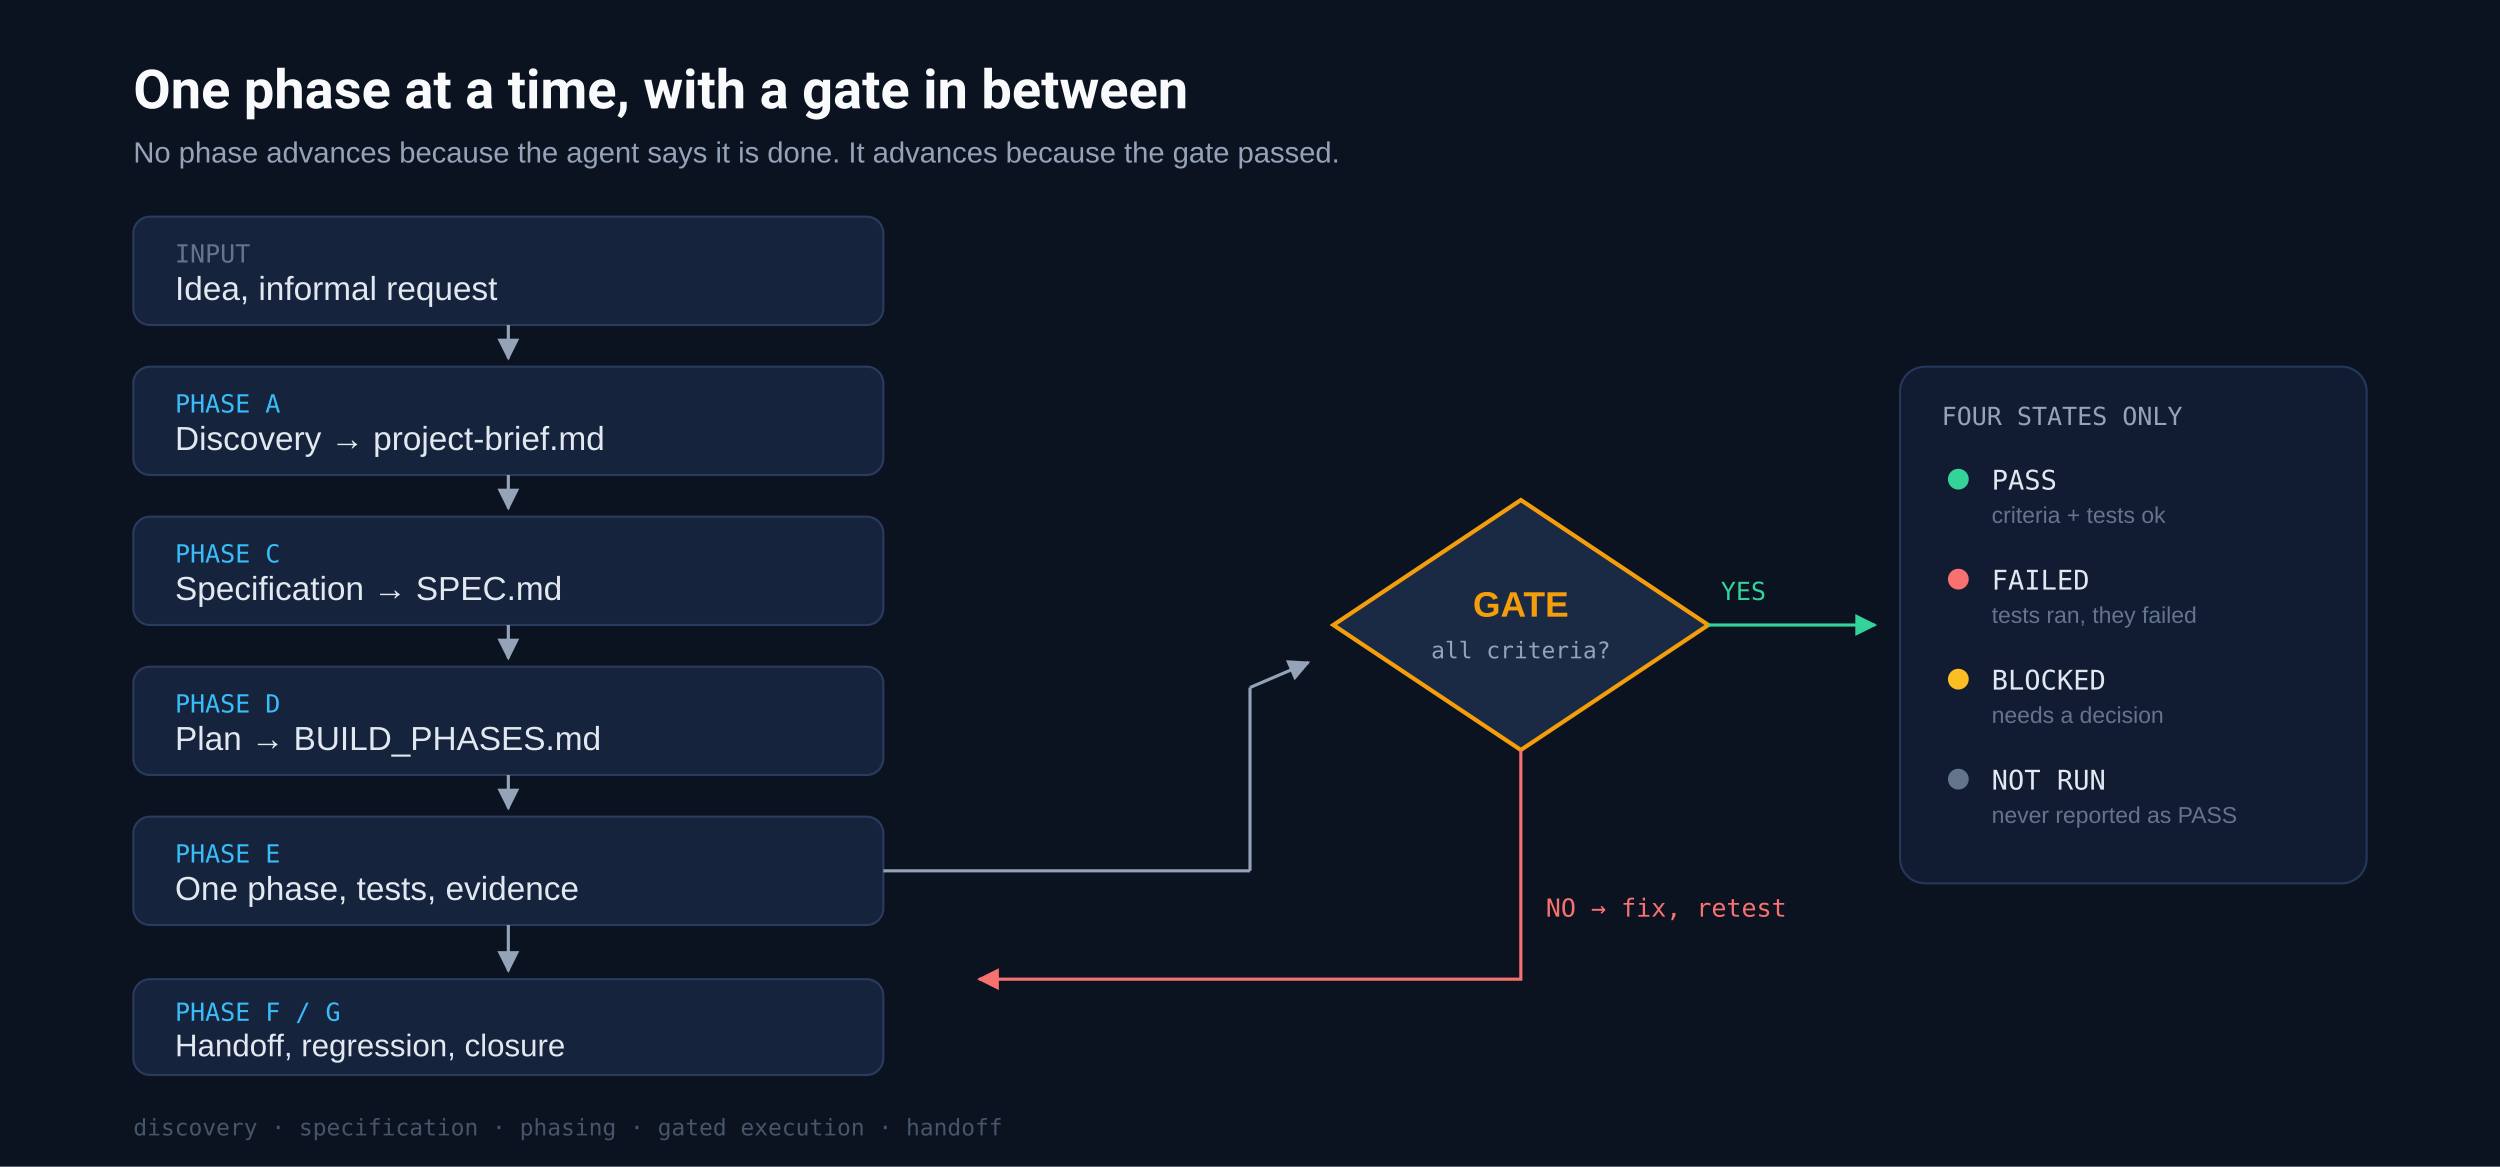
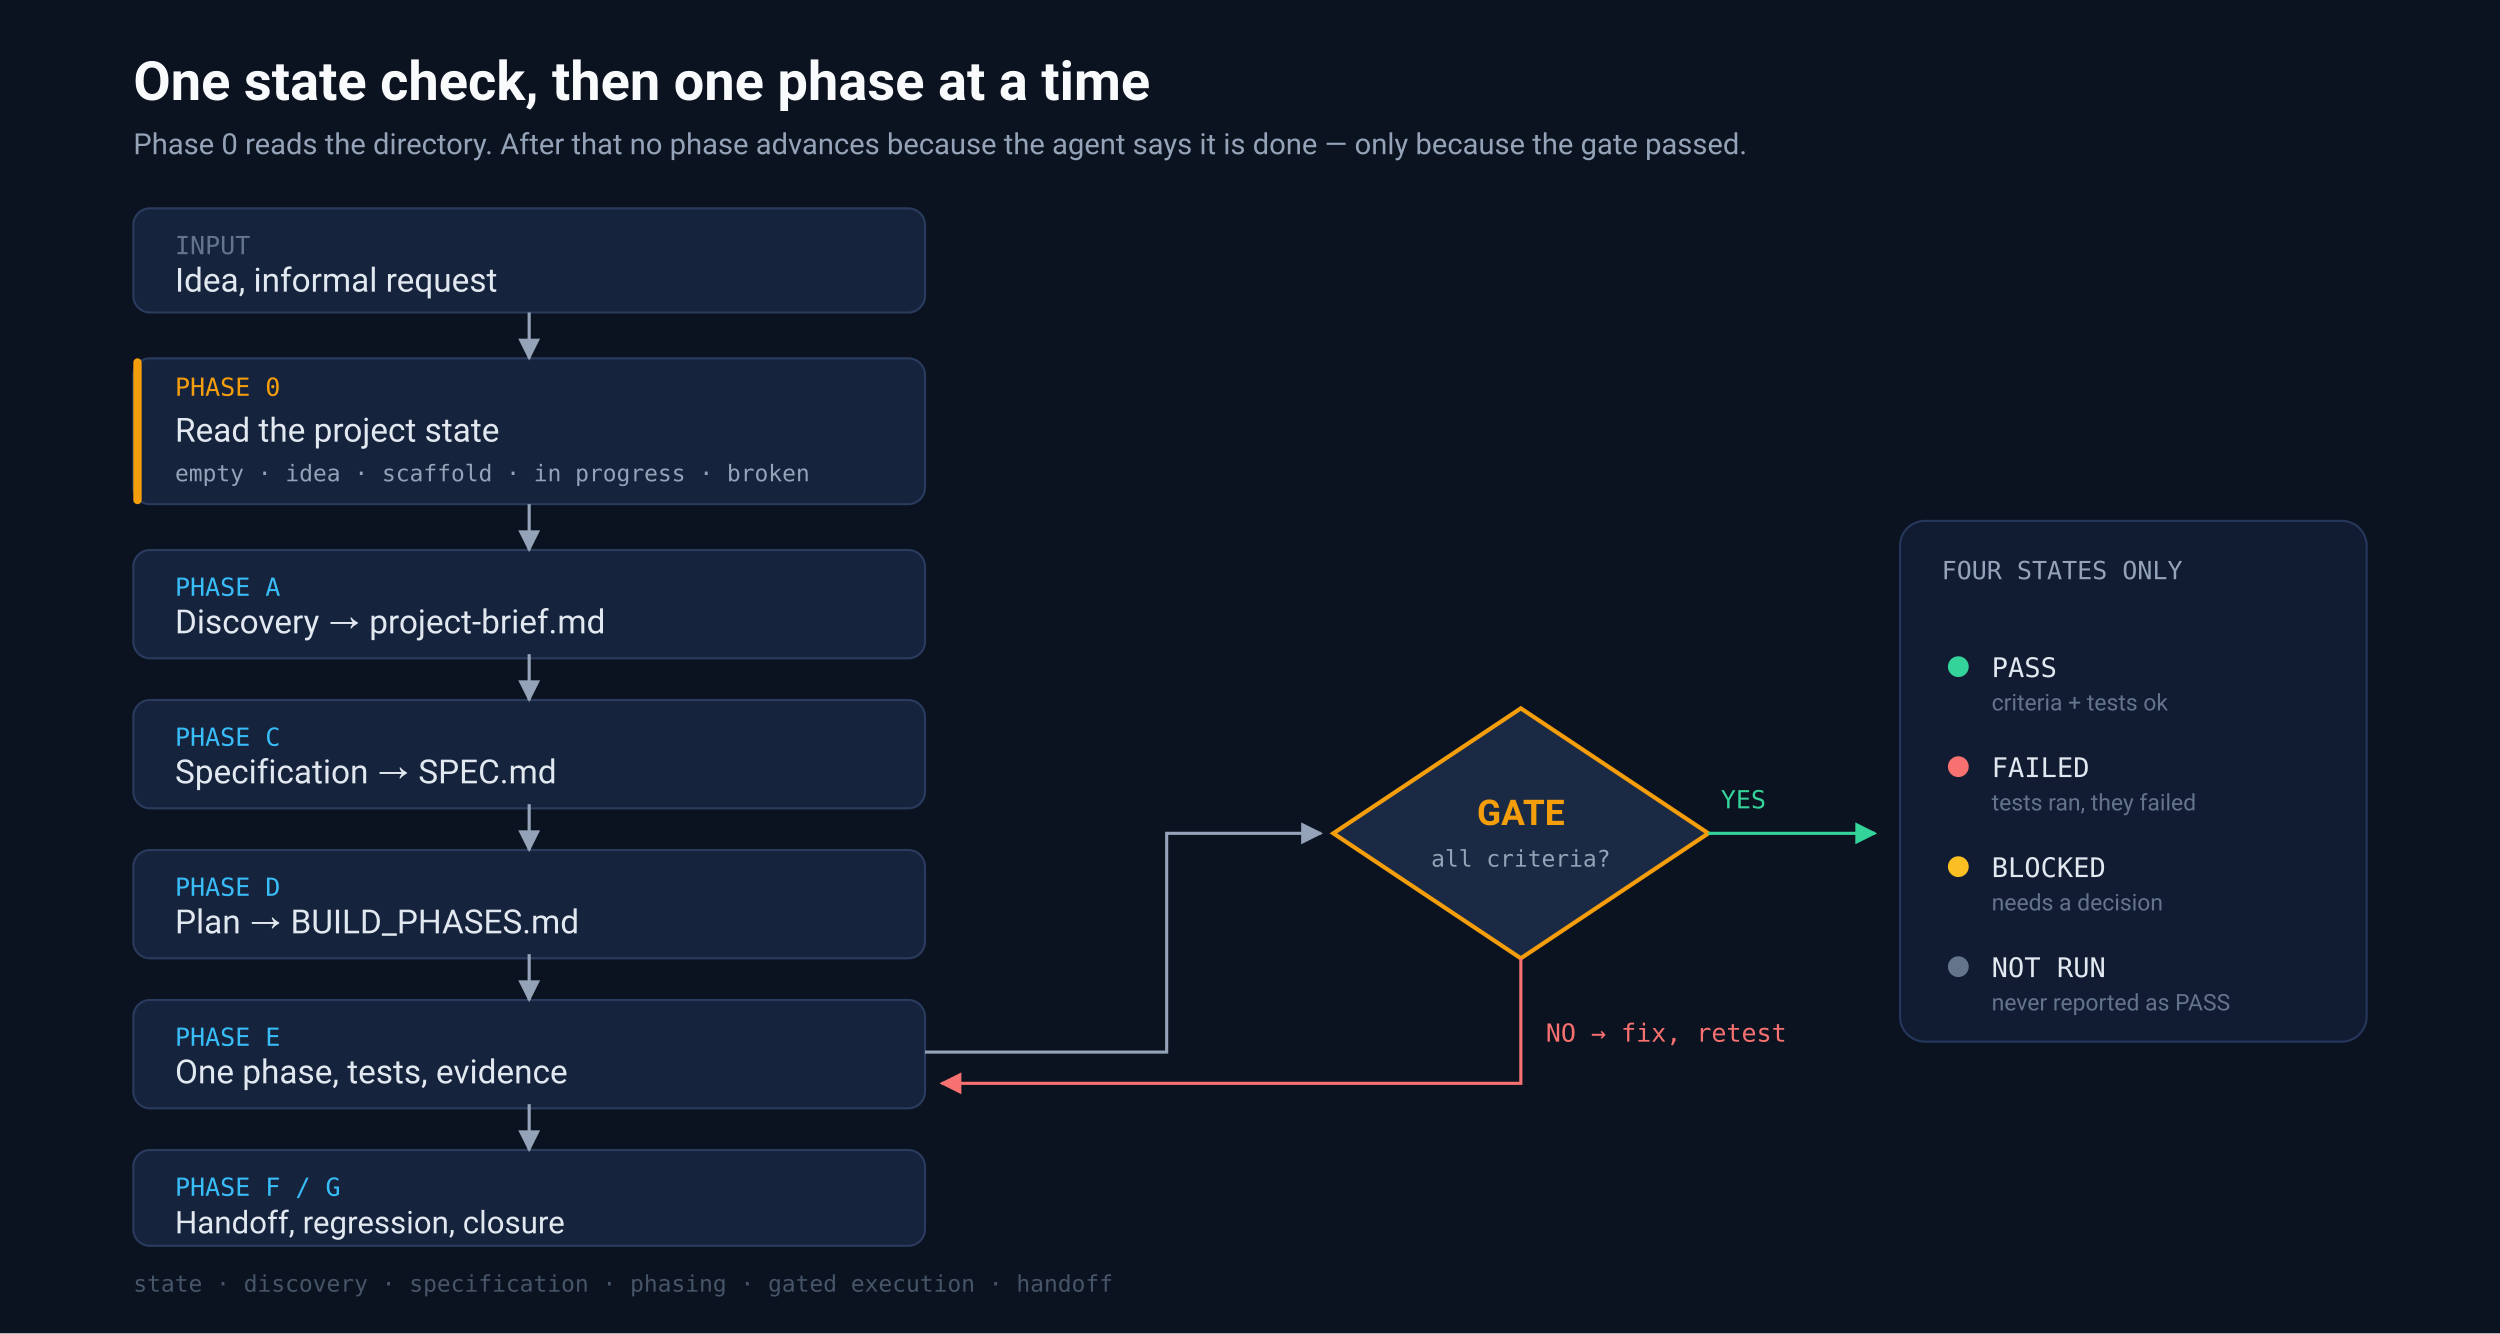
- <svg xmlns="http://www.w3.org/2000/svg" width="1200" height="560" viewBox="0 0 1200 560" role="img" aria-label="Phased build pipeline with a quality gate and four outcome states">
+ <svg xmlns="http://www.w3.org/2000/svg" width="1200" height="640" viewBox="0 0 1200 640" role="img" aria-label="Phased build pipeline: project state, then phases with a gate and four outcome states">
  <defs>
    <marker id="arrow" viewBox="0 0 10 10" refX="9" refY="5" markerWidth="7" markerHeight="7" orient="auto-start-reverse">
      <path d="M 0 0 L 10 5 L 0 10 z" fill="#94A3B8" />
    </marker>
    <marker id="arrowNo" viewBox="0 0 10 10" refX="9" refY="5" markerWidth="7" markerHeight="7" orient="auto-start-reverse">
      <path d="M 0 0 L 10 5 L 0 10 z" fill="#F87171" />
    </marker>
    <marker id="arrowYes" viewBox="0 0 10 10" refX="9" refY="5" markerWidth="7" markerHeight="7" orient="auto-start-reverse">
      <path d="M 0 0 L 10 5 L 0 10 z" fill="#34D399" />
    </marker>
  </defs>
-   <rect width="1200" height="560" fill="#0B1220" />
-   <text x="64" y="52" font-family="ui-sans-serif, -apple-system, 'Segoe UI', Roboto, Arial, sans-serif" font-size="26" font-weight="700" fill="#F8FAFC">One phase at a time, with a gate in between</text>
-   <text x="64" y="78" font-family="ui-sans-serif, 'Segoe UI', Arial, sans-serif" font-size="14" fill="#94A3B8">No phase advances because the agent says it is done. It advances because the gate passed.</text>
-   <g font-family="ui-sans-serif, 'Segoe UI', Arial, sans-serif">
-     <rect x="64" y="104" width="360" height="52" rx="8" fill="#16233D" stroke="#2A3B5E" />
-     <text x="84" y="126" font-size="12" font-family="ui-monospace, Consolas, monospace" fill="#64748B">INPUT</text>
-     <text x="84" y="144" font-size="16" fill="#E2E8F0">Idea, informal request</text>
-     <rect x="64" y="176" width="360" height="52" rx="8" fill="#16233D" stroke="#2A3B5E" />
-     <text x="84" y="198" font-size="12" font-family="ui-monospace, Consolas, monospace" fill="#38BDF8">PHASE A</text>
-     <text x="84" y="216" font-size="16" fill="#E2E8F0">Discovery → project-brief.md</text>
-     <rect x="64" y="248" width="360" height="52" rx="8" fill="#16233D" stroke="#2A3B5E" />
-     <text x="84" y="270" font-size="12" font-family="ui-monospace, Consolas, monospace" fill="#38BDF8">PHASE C</text>
-     <text x="84" y="288" font-size="16" fill="#E2E8F0">Specification → SPEC.md</text>
-     <rect x="64" y="320" width="360" height="52" rx="8" fill="#16233D" stroke="#2A3B5E" />
-     <text x="84" y="342" font-size="12" font-family="ui-monospace, Consolas, monospace" fill="#38BDF8">PHASE D</text>
-     <text x="84" y="360" font-size="16" fill="#E2E8F0">Plan → BUILD_PHASES.md</text>
-     <rect x="64" y="392" width="360" height="52" rx="8" fill="#16233D" stroke="#2A3B5E" />
-     <text x="84" y="414" font-size="12" font-family="ui-monospace, Consolas, monospace" fill="#38BDF8">PHASE E</text>
-     <text x="84" y="432" font-size="16" fill="#E2E8F0">One phase, tests, evidence</text>
-     <rect x="64" y="470" width="360" height="46" rx="8" fill="#16233D" stroke="#2A3B5E" />
-     <text x="84" y="490" font-size="12" font-family="ui-monospace, Consolas, monospace" fill="#38BDF8">PHASE F / G</text>
-     <text x="84" y="507" font-size="15" fill="#E2E8F0">Handoff, regression, closure</text>
+   <rect width="1200" height="640" fill="#0B1220" />
+   <text x="64" y="48" font-family="ui-sans-serif, -apple-system, 'Segoe UI', Roboto, Helvetica, Arial, sans-serif" font-size="26" font-weight="700" fill="#F8FAFC">One state check, then one phase at a time</text>
+   <text x="64" y="74" font-family="ui-sans-serif, -apple-system, 'Segoe UI', Roboto, Helvetica, Arial, sans-serif" font-size="14" font-weight="400" fill="#94A3B8">Phase 0 reads the directory. After that no phase advances because the agent says it is done — only because the gate passed.</text>
+   <g>
+     <rect x="64" y="100" width="380" height="50" rx="8" fill="#16233D" stroke="#2A3B5E" />
+     <text x="84" y="122" font-family="ui-monospace, Consolas, monospace" font-size="12" font-weight="400" fill="#64748B">INPUT</text>
+     <text x="84" y="140" font-family="ui-sans-serif, -apple-system, 'Segoe UI', Roboto, Helvetica, Arial, sans-serif" font-size="16" font-weight="400" fill="#E2E8F0">Idea, informal request</text>
+   </g>
+   <g>
+     <rect x="64" y="172" width="380" height="70" rx="8" fill="#16233D" stroke="#2A3B5E" />
+     <rect x="64" y="172" width="4" height="70" rx="2" fill="#F59E0B" />
+     <text x="84" y="190" font-family="ui-monospace, Consolas, monospace" font-size="12" font-weight="400" fill="#F59E0B">PHASE 0</text>
+     <text x="84" y="212" font-family="ui-sans-serif, -apple-system, 'Segoe UI', Roboto, Helvetica, Arial, sans-serif" font-size="16" font-weight="400" fill="#E2E8F0">Read the project state</text>
+     <text x="84" y="231" font-family="ui-monospace, Consolas, monospace" font-size="11" font-weight="400" fill="#94A3B8">empty · idea · scaffold · in progress · broken</text>
+   </g>
+   <g>
+     <rect x="64" y="264" width="380" height="52" rx="8" fill="#16233D" stroke="#2A3B5E" />
+     <text x="84" y="286" font-family="ui-monospace, Consolas, monospace" font-size="12" font-weight="400" fill="#38BDF8">PHASE A</text>
+     <text x="84" y="304" font-family="ui-sans-serif, -apple-system, 'Segoe UI', Roboto, Helvetica, Arial, sans-serif" font-size="16" font-weight="400" fill="#E2E8F0">Discovery → project-brief.md</text>
+   </g>
+   <g>
+     <rect x="64" y="336" width="380" height="52" rx="8" fill="#16233D" stroke="#2A3B5E" />
+     <text x="84" y="358" font-family="ui-monospace, Consolas, monospace" font-size="12" font-weight="400" fill="#38BDF8">PHASE C</text>
+     <text x="84" y="376" font-family="ui-sans-serif, -apple-system, 'Segoe UI', Roboto, Helvetica, Arial, sans-serif" font-size="16" font-weight="400" fill="#E2E8F0">Specification → SPEC.md</text>
+   </g>
+   <g>
+     <rect x="64" y="408" width="380" height="52" rx="8" fill="#16233D" stroke="#2A3B5E" />
+     <text x="84" y="430" font-family="ui-monospace, Consolas, monospace" font-size="12" font-weight="400" fill="#38BDF8">PHASE D</text>
+     <text x="84" y="448" font-family="ui-sans-serif, -apple-system, 'Segoe UI', Roboto, Helvetica, Arial, sans-serif" font-size="16" font-weight="400" fill="#E2E8F0">Plan → BUILD_PHASES.md</text>
+   </g>
+   <g>
+     <rect x="64" y="480" width="380" height="52" rx="8" fill="#16233D" stroke="#2A3B5E" />
+     <text x="84" y="502" font-family="ui-monospace, Consolas, monospace" font-size="12" font-weight="400" fill="#38BDF8">PHASE E</text>
+     <text x="84" y="520" font-family="ui-sans-serif, -apple-system, 'Segoe UI', Roboto, Helvetica, Arial, sans-serif" font-size="16" font-weight="400" fill="#E2E8F0">One phase, tests, evidence</text>
+   </g>
+   <g>
+     <rect x="64" y="552" width="380" height="46" rx="8" fill="#16233D" stroke="#2A3B5E" />
+     <text x="84" y="574" font-family="ui-monospace, Consolas, monospace" font-size="12" font-weight="400" fill="#38BDF8">PHASE F / G</text>
+     <text x="84" y="592" font-family="ui-sans-serif, -apple-system, 'Segoe UI', Roboto, Helvetica, Arial, sans-serif" font-size="15" font-weight="400" fill="#E2E8F0">Handoff, regression, closure</text>
  </g>
  <g stroke="#94A3B8" stroke-width="1.5" marker-end="url(#arrow)">
-     <line x1="244" y1="156" x2="244" y2="172" />
-     <line x1="244" y1="228" x2="244" y2="244" />
-     <line x1="244" y1="300" x2="244" y2="316" />
-     <line x1="244" y1="372" x2="244" y2="388" />
-     <line x1="244" y1="444" x2="244" y2="466" />
+     <line x1="254" y1="150" x2="254" y2="172" />
+     <line x1="254" y1="242" x2="254" y2="264" />
+     <line x1="254" y1="314" x2="254" y2="336" />
+     <line x1="254" y1="386" x2="254" y2="408" />
+     <line x1="254" y1="458" x2="254" y2="480" />
+     <line x1="254" y1="530" x2="254" y2="552" />
  </g>
-   <g>
-     <path d="M 640 300 L 730 240 L 820 300 L 730 360 Z" fill="#1B2A44" stroke="#F59E0B" stroke-width="2" />
-     <text x="730" y="296" text-anchor="middle" font-family="ui-sans-serif, 'Segoe UI', Arial, sans-serif" font-size="17" font-weight="700" fill="#F59E0B">GATE</text>
-     <text x="730" y="316" text-anchor="middle" font-family="ui-monospace, Consolas, monospace" font-size="11" fill="#94A3B8">all criteria?</text>
-   </g>
-   <line x1="424" y1="418" x2="600" y2="418" stroke="#94A3B8" stroke-width="1.5" />
-   <line x1="600" y1="418" x2="600" y2="330" stroke="#94A3B8" stroke-width="1.5" />
-   <line x1="600" y1="330" x2="628" y2="318" stroke="#94A3B8" stroke-width="1.5" marker-end="url(#arrow)" />
-   <path d="M 730 360 L 730 470 L 470 470" fill="none" stroke="#F87171" stroke-width="1.5" marker-end="url(#arrowNo)" />
-   <text x="742" y="440" font-family="ui-monospace, Consolas, monospace" font-size="12" fill="#F87171">NO → fix, retest</text>
-   <path d="M 820 300 L 900 300" fill="none" stroke="#34D399" stroke-width="1.5" marker-end="url(#arrowYes)" />
-   <text x="826" y="288" font-family="ui-monospace, Consolas, monospace" font-size="12" fill="#34D399">YES</text>
-   <g>
-     <rect x="912" y="176" width="224" height="248" rx="12" fill="#111C33" stroke="#26375C" />
-     <text x="932" y="204" font-family="ui-monospace, Consolas, monospace" font-size="12" fill="#94A3B8">FOUR STATES ONLY</text>
-     <circle cx="940" cy="230" r="5" fill="#34D399" />
-     <text x="956" y="235" font-family="ui-monospace, Consolas, monospace" font-size="13" fill="#E2E8F0">PASS</text>
-     <text x="956" y="251" font-family="ui-sans-serif, 'Segoe UI', Arial, sans-serif" font-size="11" fill="#64748B">criteria + tests ok</text>
-     <circle cx="940" cy="278" r="5" fill="#F87171" />
-     <text x="956" y="283" font-family="ui-monospace, Consolas, monospace" font-size="13" fill="#E2E8F0">FAILED</text>
-     <text x="956" y="299" font-family="ui-sans-serif, 'Segoe UI', Arial, sans-serif" font-size="11" fill="#64748B">tests ran, they failed</text>
-     <circle cx="940" cy="326" r="5" fill="#FBBF24" />
-     <text x="956" y="331" font-family="ui-monospace, Consolas, monospace" font-size="13" fill="#E2E8F0">BLOCKED</text>
-     <text x="956" y="347" font-family="ui-sans-serif, 'Segoe UI', Arial, sans-serif" font-size="11" fill="#64748B">needs a decision</text>
-     <circle cx="940" cy="374" r="5" fill="#64748B" />
-     <text x="956" y="379" font-family="ui-monospace, Consolas, monospace" font-size="13" fill="#E2E8F0">NOT RUN</text>
-     <text x="956" y="395" font-family="ui-sans-serif, 'Segoe UI', Arial, sans-serif" font-size="11" fill="#64748B">never reported as PASS</text>
-   </g>
-   <text x="64" y="545" font-family="ui-monospace, Consolas, monospace" font-size="11" fill="#475569">
-     discovery · specification · phasing · gated execution · handoff
-   </text>
+   <path d="M 640 400 L 730 340 L 820 400 L 730 460 Z" fill="#1B2A44" stroke="#F59E0B" stroke-width="2" />
+   <text x="730" y="396" font-family="ui-sans-serif, -apple-system, 'Segoe UI', Roboto, Helvetica, Arial, sans-serif" font-size="17" font-weight="700" fill="#F59E0B" text-anchor="middle">GATE</text>
+   <text x="730" y="416" font-family="ui-monospace, Consolas, monospace" font-size="11" font-weight="400" fill="#94A3B8" text-anchor="middle">all criteria?</text>
+   <path d="M 444 505 L 560 505 L 560 400 L 634 400" fill="none" stroke="#94A3B8" stroke-width="1.5" marker-end="url(#arrow)" />
+   <path d="M 730 460 L 730 520 L 452 520" fill="none" stroke="#F87171" stroke-width="1.5" marker-end="url(#arrowNo)" />
+   <text x="742" y="500" font-family="ui-monospace, Consolas, monospace" font-size="12" font-weight="400" fill="#F87171">NO → fix, retest</text>
+   <path d="M 820 400 L 900 400" fill="none" stroke="#34D399" stroke-width="1.5" marker-end="url(#arrowYes)" />
+   <text x="826" y="388" font-family="ui-monospace, Consolas, monospace" font-size="12" font-weight="400" fill="#34D399">YES</text>
+   <rect x="912" y="250" width="224" height="250" rx="12" fill="#111C33" stroke="#26375C" />
+   <text x="932" y="278" font-family="ui-monospace, Consolas, monospace" font-size="12" font-weight="400" fill="#94A3B8">FOUR STATES ONLY</text>
+   <circle cx="940" cy="320" r="5" fill="#34D399" />
+   <text x="956" y="325" font-family="ui-monospace, Consolas, monospace" font-size="13" font-weight="400" fill="#E2E8F0">PASS</text>
+   <text x="956" y="341" font-family="ui-sans-serif, -apple-system, 'Segoe UI', Roboto, Helvetica, Arial, sans-serif" font-size="11" font-weight="400" fill="#64748B">criteria + tests ok</text>
+   <circle cx="940" cy="368" r="5" fill="#F87171" />
+   <text x="956" y="373" font-family="ui-monospace, Consolas, monospace" font-size="13" font-weight="400" fill="#E2E8F0">FAILED</text>
+   <text x="956" y="389" font-family="ui-sans-serif, -apple-system, 'Segoe UI', Roboto, Helvetica, Arial, sans-serif" font-size="11" font-weight="400" fill="#64748B">tests ran, they failed</text>
+   <circle cx="940" cy="416" r="5" fill="#FBBF24" />
+   <text x="956" y="421" font-family="ui-monospace, Consolas, monospace" font-size="13" font-weight="400" fill="#E2E8F0">BLOCKED</text>
+   <text x="956" y="437" font-family="ui-sans-serif, -apple-system, 'Segoe UI', Roboto, Helvetica, Arial, sans-serif" font-size="11" font-weight="400" fill="#64748B">needs a decision</text>
+   <circle cx="940" cy="464" r="5" fill="#64748B" />
+   <text x="956" y="469" font-family="ui-monospace, Consolas, monospace" font-size="13" font-weight="400" fill="#E2E8F0">NOT RUN</text>
+   <text x="956" y="485" font-family="ui-sans-serif, -apple-system, 'Segoe UI', Roboto, Helvetica, Arial, sans-serif" font-size="11" font-weight="400" fill="#64748B">never reported as PASS</text>
+   <text x="64" y="620" font-family="ui-monospace, Consolas, monospace" font-size="11" font-weight="400" fill="#475569">state · discovery · specification · phasing · gated execution · handoff</text>
</svg>
